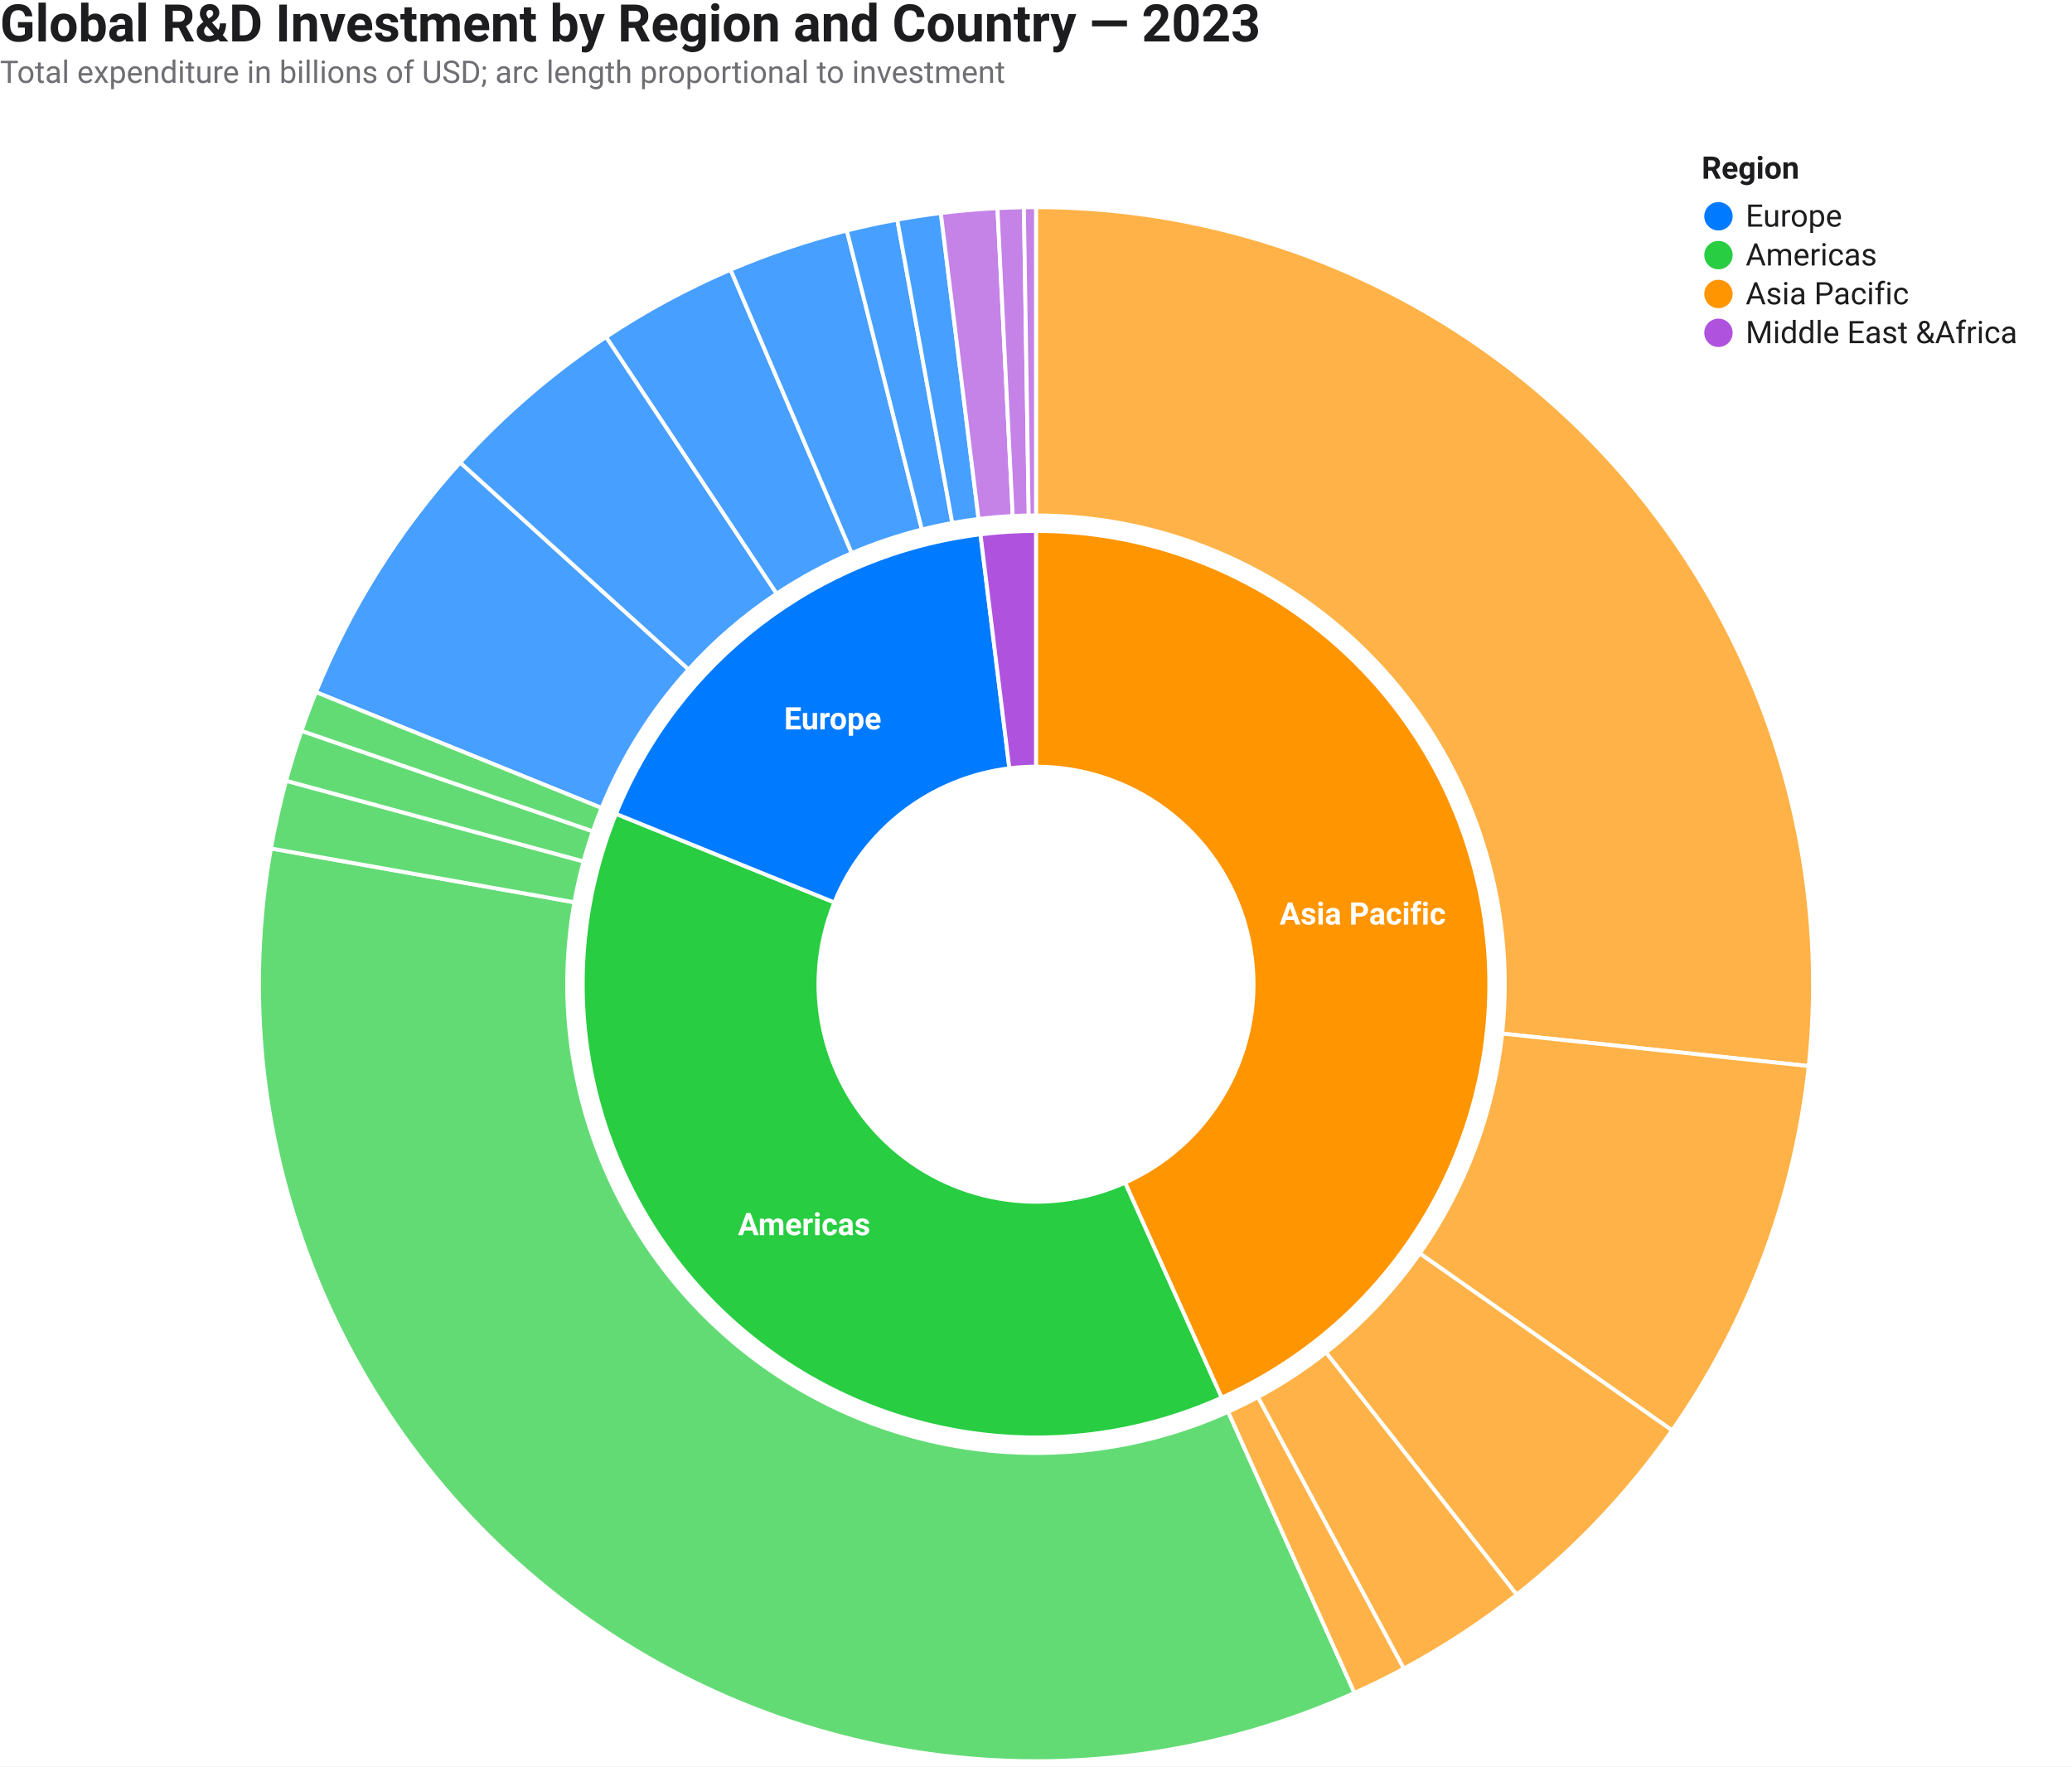
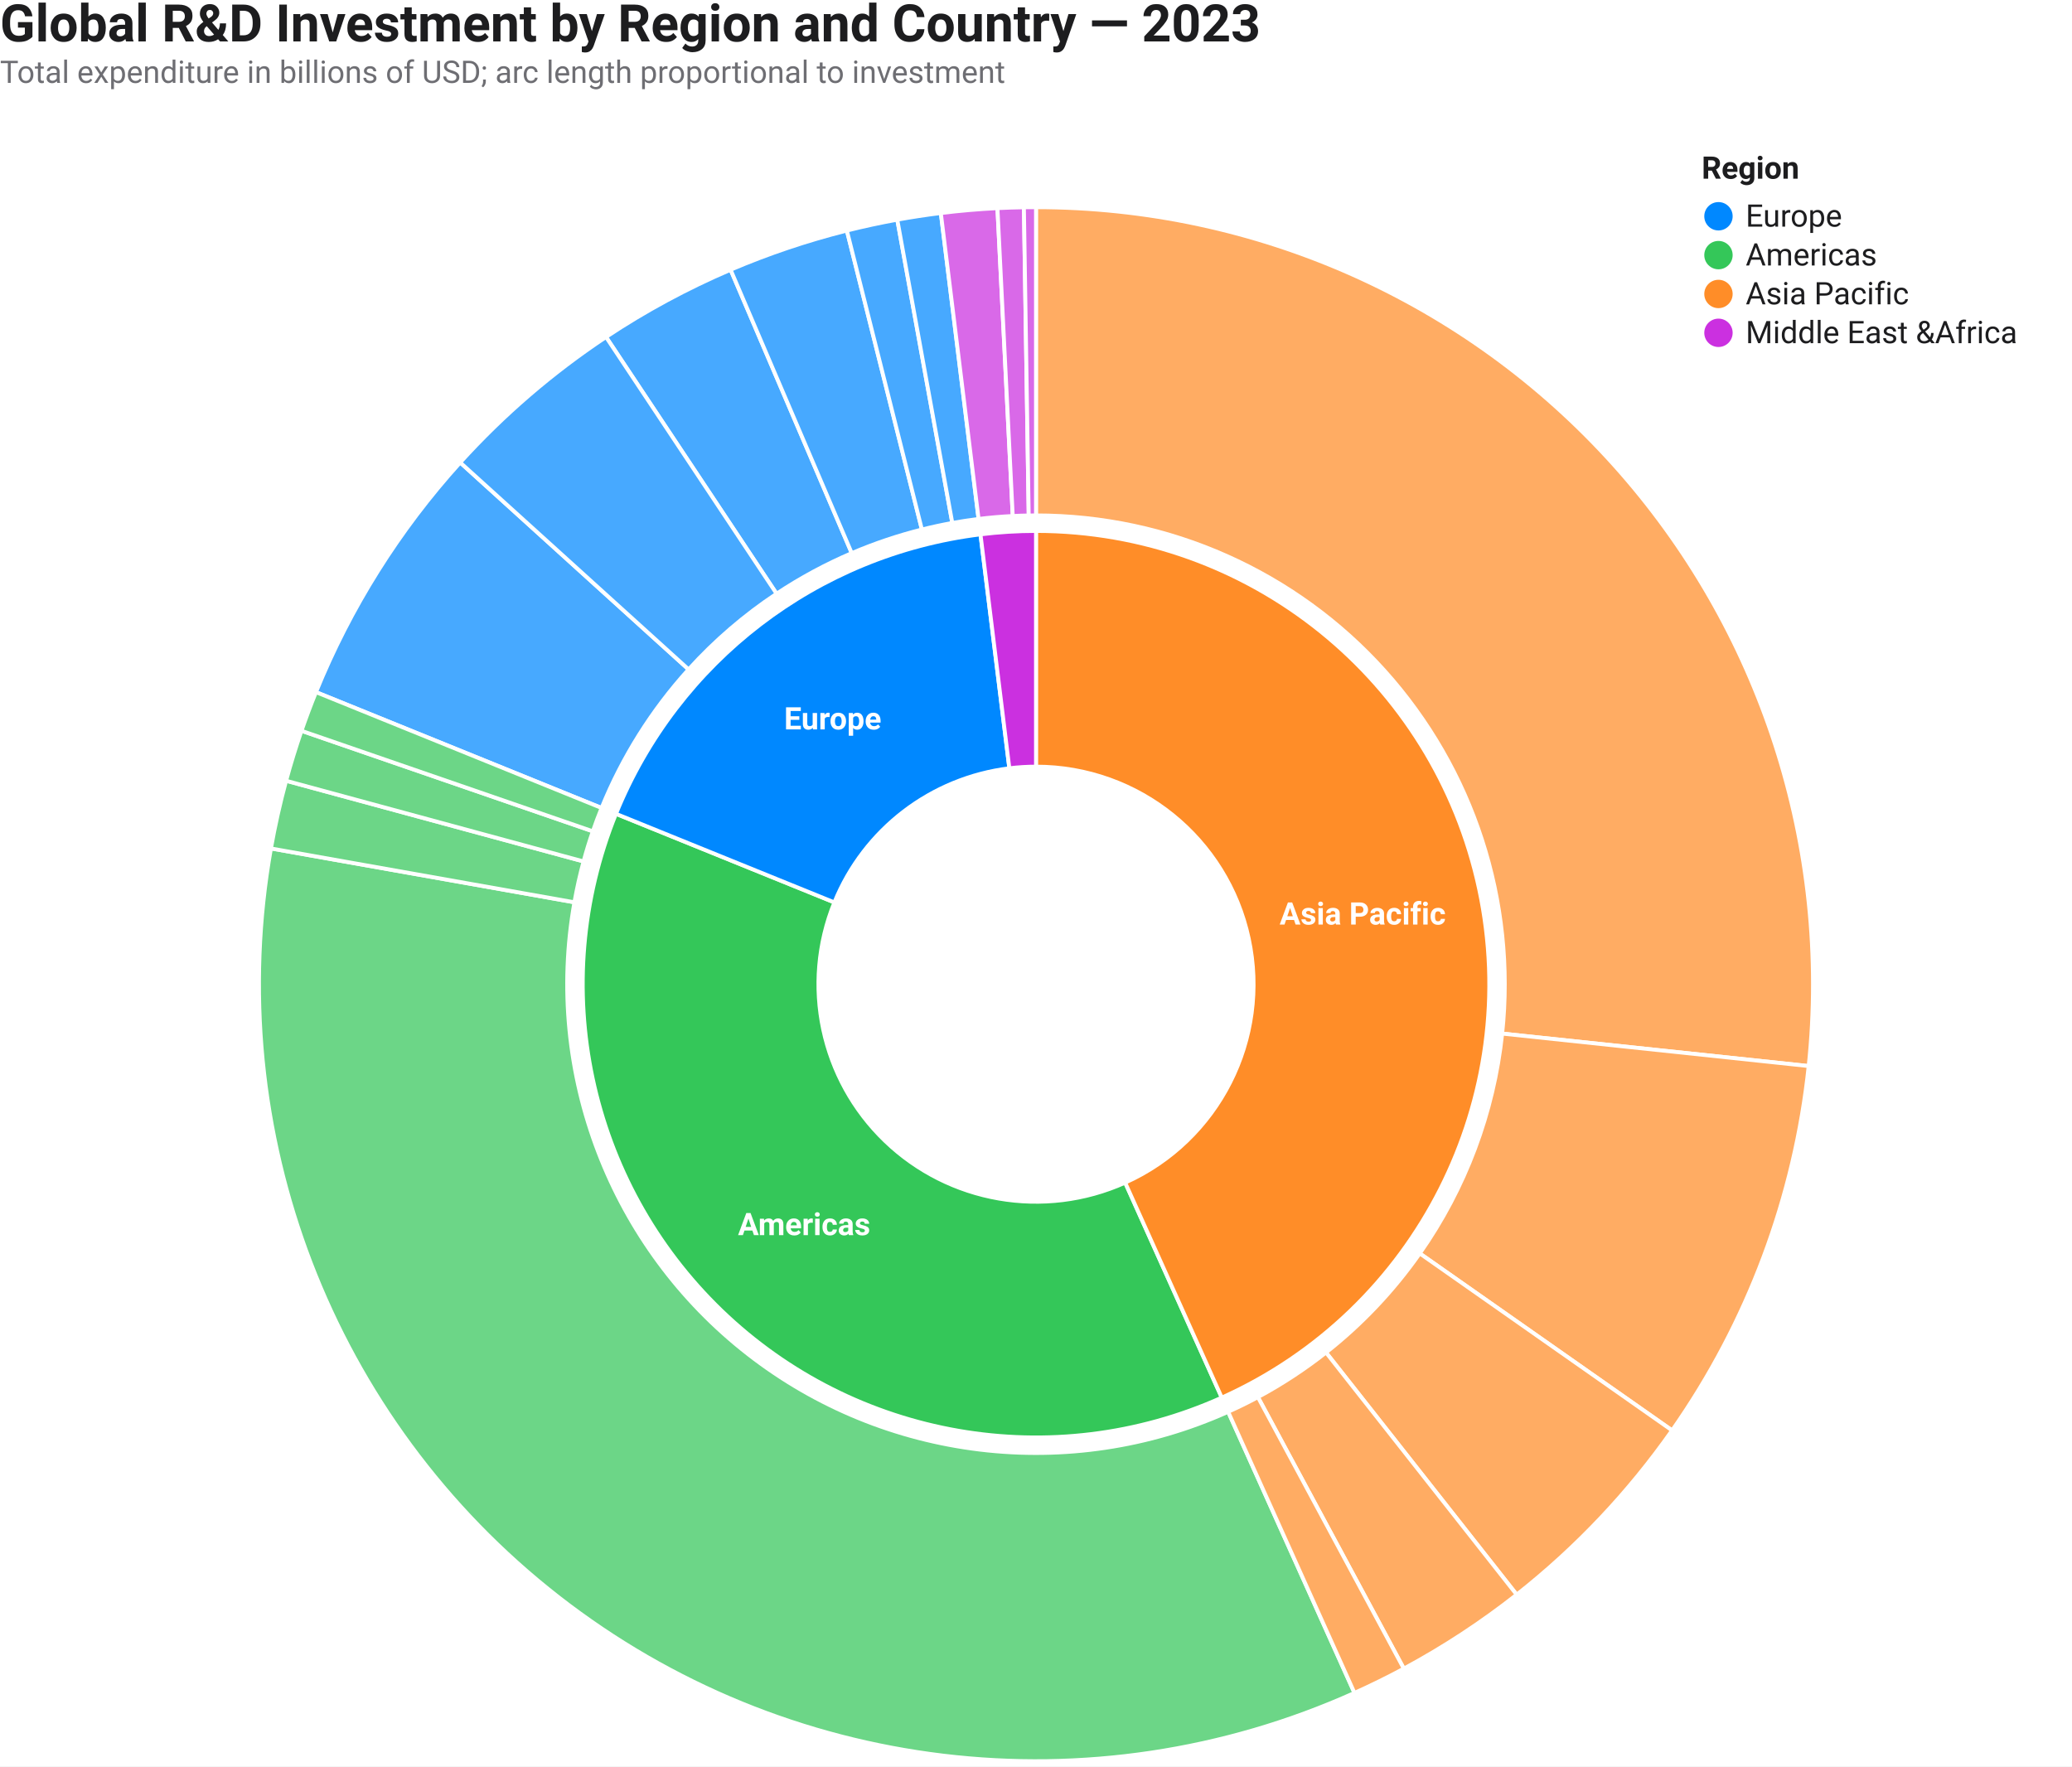
<svg xmlns="http://www.w3.org/2000/svg" version="1.1" class="marks" width="800" height="682" viewBox="0 0 800 682">
  <rect width="800" height="682" fill="#FFFFFF" />
  <g fill="none" stroke-miterlimit="10" transform="translate(0,42)">
    <g class="mark-group role-frame root" role="graphics-object" aria-roledescription="group mark container">
      <g transform="translate(0,0)">
        <path class="background" aria-hidden="true" d="M0,0h800v640h-800Z" />
        <g>
          <g class="mark-arc role-mark" role="graphics-symbol" aria-roledescription="arc mark container">
            <path transform="translate(400,338)" d="M0,0Z" fill="#eee" fill-opacity="0" stroke="#FFFFFF" stroke-width="1.5" />
-             <path transform="translate(400,338)" d="M71.728,159.625A175,175,0,0,1,-162.165,-65.783L-77.839,-31.576A84,84,0,0,0,34.429,76.62Z" fill="#28CD41" fill-opacity="1" stroke="#FFFFFF" stroke-width="1.5" />
-             <path transform="translate(400,338)" d="M0,-175A175,175,0,0,1,71.728,159.625L34.429,76.62A84,84,0,0,0,0,-84Z" fill="#FF9500" fill-opacity="1" stroke="#FFFFFF" stroke-width="1.5" />
-             <path transform="translate(400,338)" d="M-162.165,-65.783A175,175,0,0,1,-21.436,-173.682L-10.289,-83.367A84,84,0,0,0,-77.839,-31.576Z" fill="#007AFF" fill-opacity="1" stroke="#FFFFFF" stroke-width="1.5" />
-             <path transform="translate(400,338)" d="M-21.436,-173.682A175,175,0,0,1,0,-175L0,-84A84,84,0,0,0,-10.289,-83.367Z" fill="#AF52DE" fill-opacity="1" stroke="#FFFFFF" stroke-width="1.5" />
-             <path transform="translate(400,338)" d="M-277.998,-112.771A300,300,0,0,1,-222.317,-201.432L-134.131,-121.531A181,181,0,0,0,-167.725,-68.039Z" fill="#007AFF" fill-opacity="0.72" stroke="#FFFFFF" stroke-width="1.5" />
-             <path transform="translate(400,338)" d="M-166.009,-249.882A300,300,0,0,1,-117.917,-275.854L-71.143,-166.432A181,181,0,0,0,-100.159,-150.762Z" fill="#007AFF" fill-opacity="0.72" stroke="#FFFFFF" stroke-width="1.5" />
-             <path transform="translate(400,338)" d="M-117.917,-275.854A300,300,0,0,1,-73.028,-290.976L-44.06,-175.555A181,181,0,0,0,-71.143,-166.432Z" fill="#007AFF" fill-opacity="0.72" stroke="#FFFFFF" stroke-width="1.5" />
-             <path transform="translate(400,338)" d="M-73.028,-290.976A300,300,0,0,1,-53.562,-295.18L-32.316,-178.092A181,181,0,0,0,-44.06,-175.555Z" fill="#007AFF" fill-opacity="0.72" stroke="#FFFFFF" stroke-width="1.5" />
-             <path transform="translate(400,338)" d="M-53.562,-295.18A300,300,0,0,1,-36.748,-297.741L-22.171,-179.637A181,181,0,0,0,-32.316,-178.092Z" fill="#007AFF" fill-opacity="0.72" stroke="#FFFFFF" stroke-width="1.5" />
-             <path transform="translate(400,338)" d="M-222.317,-201.432A300,300,0,0,1,-166.009,-249.882L-100.159,-150.762A181,181,0,0,0,-134.131,-121.531Z" fill="#007AFF" fill-opacity="0.72" stroke="#FFFFFF" stroke-width="1.5" />
-             <path transform="translate(400,338)" d="M122.962,273.643A300,300,0,0,1,-295.386,-52.413L-178.216,-31.622A181,181,0,0,0,74.187,165.098Z" fill="#28CD41" fill-opacity="0.72" stroke="#FFFFFF" stroke-width="1.5" />
-             <path transform="translate(400,338)" d="M-295.386,-52.413A300,300,0,0,1,-289.534,-78.55L-174.685,-47.392A181,181,0,0,0,-178.216,-31.622Z" fill="#28CD41" fill-opacity="0.72" stroke="#FFFFFF" stroke-width="1.5" />
-             <path transform="translate(400,338)" d="M-289.534,-78.55A300,300,0,0,1,-283.598,-97.836L-171.104,-59.028A181,181,0,0,0,-174.685,-47.392Z" fill="#28CD41" fill-opacity="0.72" stroke="#FFFFFF" stroke-width="1.5" />
-             <path transform="translate(400,338)" d="M-283.598,-97.836A300,300,0,0,1,-277.998,-112.771L-167.725,-68.039A181,181,0,0,0,-171.104,-59.028Z" fill="#28CD41" fill-opacity="0.72" stroke="#FFFFFF" stroke-width="1.5" />
-             <path transform="translate(400,338)" d="M0,-300A300,300,0,0,1,298.331,31.604L179.993,19.068A181,181,0,0,0,0,-181Z" fill="#FF9500" fill-opacity="0.72" stroke="#FFFFFF" stroke-width="1.5" />
-             <path transform="translate(400,338)" d="M298.331,31.604A300,300,0,0,1,245.596,172.286L148.176,103.946A181,181,0,0,0,179.993,19.068Z" fill="#FF9500" fill-opacity="0.72" stroke="#FFFFFF" stroke-width="1.5" />
-             <path transform="translate(400,338)" d="M245.596,172.286A300,300,0,0,1,185.599,235.697L111.978,142.204A181,181,0,0,0,148.176,103.946Z" fill="#FF9500" fill-opacity="0.72" stroke="#FFFFFF" stroke-width="1.5" />
-             <path transform="translate(400,338)" d="M185.599,235.697A300,300,0,0,1,142.013,264.258L85.681,159.436A181,181,0,0,0,111.978,142.204Z" fill="#FF9500" fill-opacity="0.72" stroke="#FFFFFF" stroke-width="1.5" />
-             <path transform="translate(400,338)" d="M142.013,264.258A300,300,0,0,1,122.962,273.643L74.187,165.098A181,181,0,0,0,85.681,159.436Z" fill="#FF9500" fill-opacity="0.72" stroke="#FFFFFF" stroke-width="1.5" />
-             <path transform="translate(400,338)" d="M-36.748,-297.741A300,300,0,0,1,-14.889,-299.63L-8.983,-180.777A181,181,0,0,0,-22.171,-179.637Z" fill="#AF52DE" fill-opacity="0.72" stroke="#FFFFFF" stroke-width="1.5" />
-             <path transform="translate(400,338)" d="M-14.889,-299.63A300,300,0,0,1,-4.671,-299.964L-2.818,-180.978A181,181,0,0,0,-8.983,-180.777Z" fill="#AF52DE" fill-opacity="0.72" stroke="#FFFFFF" stroke-width="1.5" />
-             <path transform="translate(400,338)" d="M-4.671,-299.964A300,300,0,0,1,0,-300L0,-181A181,181,0,0,0,-2.818,-180.978Z" fill="#AF52DE" fill-opacity="0.72" stroke="#FFFFFF" stroke-width="1.5" />
+             <path transform="translate(400,338)" d="M71.728,159.625A175,175,0,0,1,-162.165,-65.783L-77.839,-31.576A84,84,0,0,0,34.429,76.62Z" fill="#34C759" fill-opacity="1" stroke="#FFFFFF" stroke-width="1.5" />
+             <path transform="translate(400,338)" d="M0,-175A175,175,0,0,1,71.728,159.625L34.429,76.62A84,84,0,0,0,0,-84Z" fill="#FF8D28" fill-opacity="1" stroke="#FFFFFF" stroke-width="1.5" />
+             <path transform="translate(400,338)" d="M-162.165,-65.783A175,175,0,0,1,-21.436,-173.682L-10.289,-83.367A84,84,0,0,0,-77.839,-31.576Z" fill="#0088FF" fill-opacity="1" stroke="#FFFFFF" stroke-width="1.5" />
+             <path transform="translate(400,338)" d="M-21.436,-173.682A175,175,0,0,1,0,-175L0,-84A84,84,0,0,0,-10.289,-83.367Z" fill="#CB30E0" fill-opacity="1" stroke="#FFFFFF" stroke-width="1.5" />
+             <path transform="translate(400,338)" d="M-277.998,-112.771A300,300,0,0,1,-222.317,-201.432L-134.131,-121.531A181,181,0,0,0,-167.725,-68.039Z" fill="#0088FF" fill-opacity="0.72" stroke="#FFFFFF" stroke-width="1.5" />
+             <path transform="translate(400,338)" d="M-166.009,-249.882A300,300,0,0,1,-117.917,-275.854L-71.143,-166.432A181,181,0,0,0,-100.159,-150.762Z" fill="#0088FF" fill-opacity="0.72" stroke="#FFFFFF" stroke-width="1.5" />
+             <path transform="translate(400,338)" d="M-117.917,-275.854A300,300,0,0,1,-73.028,-290.976L-44.06,-175.555A181,181,0,0,0,-71.143,-166.432Z" fill="#0088FF" fill-opacity="0.72" stroke="#FFFFFF" stroke-width="1.5" />
+             <path transform="translate(400,338)" d="M-73.028,-290.976A300,300,0,0,1,-53.562,-295.18L-32.316,-178.092A181,181,0,0,0,-44.06,-175.555Z" fill="#0088FF" fill-opacity="0.72" stroke="#FFFFFF" stroke-width="1.5" />
+             <path transform="translate(400,338)" d="M-53.562,-295.18A300,300,0,0,1,-36.748,-297.741L-22.171,-179.637A181,181,0,0,0,-32.316,-178.092Z" fill="#0088FF" fill-opacity="0.72" stroke="#FFFFFF" stroke-width="1.5" />
+             <path transform="translate(400,338)" d="M-222.317,-201.432A300,300,0,0,1,-166.009,-249.882L-100.159,-150.762A181,181,0,0,0,-134.131,-121.531Z" fill="#0088FF" fill-opacity="0.72" stroke="#FFFFFF" stroke-width="1.5" />
+             <path transform="translate(400,338)" d="M122.962,273.643A300,300,0,0,1,-295.386,-52.413L-178.216,-31.622A181,181,0,0,0,74.187,165.098Z" fill="#34C759" fill-opacity="0.72" stroke="#FFFFFF" stroke-width="1.5" />
+             <path transform="translate(400,338)" d="M-295.386,-52.413A300,300,0,0,1,-289.534,-78.55L-174.685,-47.392A181,181,0,0,0,-178.216,-31.622Z" fill="#34C759" fill-opacity="0.72" stroke="#FFFFFF" stroke-width="1.5" />
+             <path transform="translate(400,338)" d="M-289.534,-78.55A300,300,0,0,1,-283.598,-97.836L-171.104,-59.028A181,181,0,0,0,-174.685,-47.392Z" fill="#34C759" fill-opacity="0.72" stroke="#FFFFFF" stroke-width="1.5" />
+             <path transform="translate(400,338)" d="M-283.598,-97.836A300,300,0,0,1,-277.998,-112.771L-167.725,-68.039A181,181,0,0,0,-171.104,-59.028Z" fill="#34C759" fill-opacity="0.72" stroke="#FFFFFF" stroke-width="1.5" />
+             <path transform="translate(400,338)" d="M0,-300A300,300,0,0,1,298.331,31.604L179.993,19.068A181,181,0,0,0,0,-181Z" fill="#FF8D28" fill-opacity="0.72" stroke="#FFFFFF" stroke-width="1.5" />
+             <path transform="translate(400,338)" d="M298.331,31.604A300,300,0,0,1,245.596,172.286L148.176,103.946A181,181,0,0,0,179.993,19.068Z" fill="#FF8D28" fill-opacity="0.72" stroke="#FFFFFF" stroke-width="1.5" />
+             <path transform="translate(400,338)" d="M245.596,172.286A300,300,0,0,1,185.599,235.697L111.978,142.204A181,181,0,0,0,148.176,103.946Z" fill="#FF8D28" fill-opacity="0.72" stroke="#FFFFFF" stroke-width="1.5" />
+             <path transform="translate(400,338)" d="M185.599,235.697A300,300,0,0,1,142.013,264.258L85.681,159.436A181,181,0,0,0,111.978,142.204Z" fill="#FF8D28" fill-opacity="0.72" stroke="#FFFFFF" stroke-width="1.5" />
+             <path transform="translate(400,338)" d="M142.013,264.258A300,300,0,0,1,122.962,273.643L74.187,165.098A181,181,0,0,0,85.681,159.436Z" fill="#FF8D28" fill-opacity="0.72" stroke="#FFFFFF" stroke-width="1.5" />
+             <path transform="translate(400,338)" d="M-36.748,-297.741A300,300,0,0,1,-14.889,-299.63L-8.983,-180.777A181,181,0,0,0,-22.171,-179.637Z" fill="#CB30E0" fill-opacity="0.72" stroke="#FFFFFF" stroke-width="1.5" />
+             <path transform="translate(400,338)" d="M-14.889,-299.63A300,300,0,0,1,-4.671,-299.964L-2.818,-180.978A181,181,0,0,0,-8.983,-180.777Z" fill="#CB30E0" fill-opacity="0.72" stroke="#FFFFFF" stroke-width="1.5" />
+             <path transform="translate(400,338)" d="M-4.671,-299.964A300,300,0,0,1,0,-300L0,-181A181,181,0,0,0,-2.818,-180.978Z" fill="#CB30E0" fill-opacity="0.72" stroke="#FFFFFF" stroke-width="1.5" />
          </g>
          <g class="mark-text role-mark" role="graphics-object" aria-roledescription="text mark container">
            <text text-anchor="middle" transform="translate(400,342)" font-family="Roboto, system-ui, sans-serif" font-size="12px" font-weight="600" fill="#FFFFFF" />
            <text text-anchor="middle" transform="translate(310.4836,434.8861)" font-family="Roboto, system-ui, sans-serif" font-size="12px" font-weight="600" fill="#FFFFFF">Americas</text>
            <text text-anchor="middle" transform="translate(526.1348,314.9626)" font-family="Roboto, system-ui, sans-serif" font-size="12px" font-weight="600" fill="#FFFFFF">Asia Pacific</text>
            <text text-anchor="middle" transform="translate(321.5092,239.6271)" font-family="Roboto, system-ui, sans-serif" font-size="12px" font-weight="600" fill="#FFFFFF">Europe</text>
            <text text-anchor="middle" transform="translate(392.0842,213.2431)" font-family="Roboto, system-ui, sans-serif" font-size="12px" font-weight="600" fill="#FFFFFF" />
            <text text-anchor="middle" transform="translate(400,342)" font-family="Roboto, system-ui, sans-serif" font-size="12px" font-weight="600" fill="#FFFFFF" />
            <text text-anchor="middle" transform="translate(400,342)" font-family="Roboto, system-ui, sans-serif" font-size="12px" font-weight="600" fill="#FFFFFF" />
            <text text-anchor="middle" transform="translate(400,342)" font-family="Roboto, system-ui, sans-serif" font-size="12px" font-weight="600" fill="#FFFFFF" />
            <text text-anchor="middle" transform="translate(400,342)" font-family="Roboto, system-ui, sans-serif" font-size="12px" font-weight="600" fill="#FFFFFF" />
            <text text-anchor="middle" transform="translate(400,342)" font-family="Roboto, system-ui, sans-serif" font-size="12px" font-weight="600" fill="#FFFFFF" />
            <text text-anchor="middle" transform="translate(400,342)" font-family="Roboto, system-ui, sans-serif" font-size="12px" font-weight="600" fill="#FFFFFF" />
            <text text-anchor="middle" transform="translate(400,342)" font-family="Roboto, system-ui, sans-serif" font-size="12px" font-weight="600" fill="#FFFFFF" />
            <text text-anchor="middle" transform="translate(400,342)" font-family="Roboto, system-ui, sans-serif" font-size="12px" font-weight="600" fill="#FFFFFF" />
            <text text-anchor="middle" transform="translate(400,342)" font-family="Roboto, system-ui, sans-serif" font-size="12px" font-weight="600" fill="#FFFFFF" />
            <text text-anchor="middle" transform="translate(400,342)" font-family="Roboto, system-ui, sans-serif" font-size="12px" font-weight="600" fill="#FFFFFF" />
            <text text-anchor="middle" transform="translate(400,342)" font-family="Roboto, system-ui, sans-serif" font-size="12px" font-weight="600" fill="#FFFFFF" />
            <text text-anchor="middle" transform="translate(400,342)" font-family="Roboto, system-ui, sans-serif" font-size="12px" font-weight="600" fill="#FFFFFF" />
            <text text-anchor="middle" transform="translate(400,342)" font-family="Roboto, system-ui, sans-serif" font-size="12px" font-weight="600" fill="#FFFFFF" />
            <text text-anchor="middle" transform="translate(400,342)" font-family="Roboto, system-ui, sans-serif" font-size="12px" font-weight="600" fill="#FFFFFF" />
            <text text-anchor="middle" transform="translate(400,342)" font-family="Roboto, system-ui, sans-serif" font-size="12px" font-weight="600" fill="#FFFFFF" />
            <text text-anchor="middle" transform="translate(400,342)" font-family="Roboto, system-ui, sans-serif" font-size="12px" font-weight="600" fill="#FFFFFF" />
            <text text-anchor="middle" transform="translate(400,342)" font-family="Roboto, system-ui, sans-serif" font-size="12px" font-weight="600" fill="#FFFFFF" />
            <text text-anchor="middle" transform="translate(400,342)" font-family="Roboto, system-ui, sans-serif" font-size="12px" font-weight="600" fill="#FFFFFF" />
          </g>
          <g class="mark-group role-legend" role="graphics-symbol" aria-roledescription="legend" aria-label="Symbol legend titled 'Region' for fill color with 4 values: Europe, Americas, Asia Pacific, Middle East &amp;&#10;Africa">
            <g transform="translate(657,18)">
              <path class="background" aria-hidden="true" d="M0,0h125v75h-125Z" pointer-events="none" />
              <g>
                <g class="mark-group role-legend-entry">
                  <g transform="translate(0,17)">
                    <path class="background" aria-hidden="true" d="M0,0h0v0h0Z" pointer-events="none" />
                    <g>
                      <g class="mark-group role-scope" role="graphics-object" aria-roledescription="group mark container">
                        <g transform="translate(0,0)">
                          <path class="background" aria-hidden="true" d="M0,0h124.795v12.5h-124.795Z" pointer-events="none" opacity="1" />
                          <g>
                            <g class="mark-symbol role-legend-symbol" pointer-events="none">
-                               <path transform="translate(6.5,6.5)" d="M5.477,0A5.477,5.477,0,1,1,-5.477,0A5.477,5.477,0,1,1,5.477,0" fill="#007AFF" stroke-width="1.5" opacity="1" />
+                               <path transform="translate(6.5,6.5)" d="M5.477,0A5.477,5.477,0,1,1,-5.477,0A5.477,5.477,0,1,1,5.477,0" fill="#0088FF" stroke-width="1.5" opacity="1" />
                            </g>
                            <g class="mark-text role-legend-label" pointer-events="none">
                              <text text-anchor="start" transform="translate(17,10.5)" font-family="Roboto, system-ui, sans-serif" font-size="12px" fill="#1D1D1F" opacity="1">Europe</text>
                            </g>
                          </g>
                          <path class="foreground" aria-hidden="true" d="" pointer-events="none" display="none" />
                        </g>
                        <g transform="translate(0,15)">
                          <path class="background" aria-hidden="true" d="M0,0h124.795v12.5h-124.795Z" pointer-events="none" opacity="1" />
                          <g>
                            <g class="mark-symbol role-legend-symbol" pointer-events="none">
-                               <path transform="translate(6.5,6.5)" d="M5.477,0A5.477,5.477,0,1,1,-5.477,0A5.477,5.477,0,1,1,5.477,0" fill="#28CD41" stroke-width="1.5" opacity="1" />
+                               <path transform="translate(6.5,6.5)" d="M5.477,0A5.477,5.477,0,1,1,-5.477,0A5.477,5.477,0,1,1,5.477,0" fill="#34C759" stroke-width="1.5" opacity="1" />
                            </g>
                            <g class="mark-text role-legend-label" pointer-events="none">
                              <text text-anchor="start" transform="translate(17,10.5)" font-family="Roboto, system-ui, sans-serif" font-size="12px" fill="#1D1D1F" opacity="1">Americas</text>
                            </g>
                          </g>
                          <path class="foreground" aria-hidden="true" d="" pointer-events="none" display="none" />
                        </g>
                        <g transform="translate(0,30)">
                          <path class="background" aria-hidden="true" d="M0,0h124.795v12.5h-124.795Z" pointer-events="none" opacity="1" />
                          <g>
                            <g class="mark-symbol role-legend-symbol" pointer-events="none">
-                               <path transform="translate(6.5,6.5)" d="M5.477,0A5.477,5.477,0,1,1,-5.477,0A5.477,5.477,0,1,1,5.477,0" fill="#FF9500" stroke-width="1.5" opacity="1" />
+                               <path transform="translate(6.5,6.5)" d="M5.477,0A5.477,5.477,0,1,1,-5.477,0A5.477,5.477,0,1,1,5.477,0" fill="#FF8D28" stroke-width="1.5" opacity="1" />
                            </g>
                            <g class="mark-text role-legend-label" pointer-events="none">
                              <text text-anchor="start" transform="translate(17,10.5)" font-family="Roboto, system-ui, sans-serif" font-size="12px" fill="#1D1D1F" opacity="1">Asia Pacific</text>
                            </g>
                          </g>
                          <path class="foreground" aria-hidden="true" d="" pointer-events="none" display="none" />
                        </g>
                        <g transform="translate(0,45)">
                          <path class="background" aria-hidden="true" d="M0,0h124.795v12.5h-124.795Z" pointer-events="none" opacity="1" />
                          <g>
                            <g class="mark-symbol role-legend-symbol" pointer-events="none">
-                               <path transform="translate(6.5,6.5)" d="M5.477,0A5.477,5.477,0,1,1,-5.477,0A5.477,5.477,0,1,1,5.477,0" fill="#AF52DE" stroke-width="1.5" opacity="1" />
+                               <path transform="translate(6.5,6.5)" d="M5.477,0A5.477,5.477,0,1,1,-5.477,0A5.477,5.477,0,1,1,5.477,0" fill="#CB30E0" stroke-width="1.5" opacity="1" />
                            </g>
                            <g class="mark-text role-legend-label" pointer-events="none">
                              <text text-anchor="start" transform="translate(17,10.5)" font-family="Roboto, system-ui, sans-serif" font-size="12px" fill="#1D1D1F" opacity="1">Middle East &amp;
Africa</text>
                            </g>
                          </g>
                          <path class="foreground" aria-hidden="true" d="" pointer-events="none" display="none" />
                        </g>
                      </g>
                    </g>
                    <path class="foreground" aria-hidden="true" d="" pointer-events="none" display="none" />
                  </g>
                </g>
                <g class="mark-text role-legend-title" pointer-events="none">
                  <text text-anchor="start" transform="translate(0,9)" font-family="Roboto, system-ui, sans-serif" font-size="12px" font-weight="bold" fill="#1D1D1F" opacity="1">Region</text>
                </g>
              </g>
              <path class="foreground" aria-hidden="true" d="" pointer-events="none" display="none" />
            </g>
          </g>
          <g class="mark-group role-title">
            <g transform="translate(0,-42)">
              <path class="background" aria-hidden="true" d="M0,0h0v0h0Z" pointer-events="none" />
              <g>
                <g class="mark-text role-title-text" role="graphics-symbol" aria-roledescription="title" aria-label="Title text 'Global R&amp;D Investment by Region and Country — 2023'" pointer-events="none">
                  <text text-anchor="start" transform="translate(0,16)" font-family="Roboto, system-ui, sans-serif" font-size="20px" font-weight="600" fill="#1D1D1F" opacity="1">Global R&amp;D Investment by Region and Country — 2023</text>
                </g>
                <g class="mark-text role-title-subtitle" role="graphics-symbol" aria-roledescription="subtitle" aria-label="Subtitle text 'Total expenditure in billions of USD; arc length proportional to investment'" pointer-events="none">
                  <text text-anchor="start" transform="translate(0,32)" font-family="Roboto, system-ui, sans-serif" font-size="12px" fill="#6E6E73" opacity="1">Total expenditure in billions of USD; arc length proportional to investment</text>
                </g>
              </g>
              <path class="foreground" aria-hidden="true" d="" pointer-events="none" display="none" />
            </g>
          </g>
        </g>
        <path class="foreground" aria-hidden="true" d="" display="none" />
      </g>
    </g>
  </g>
</svg>
